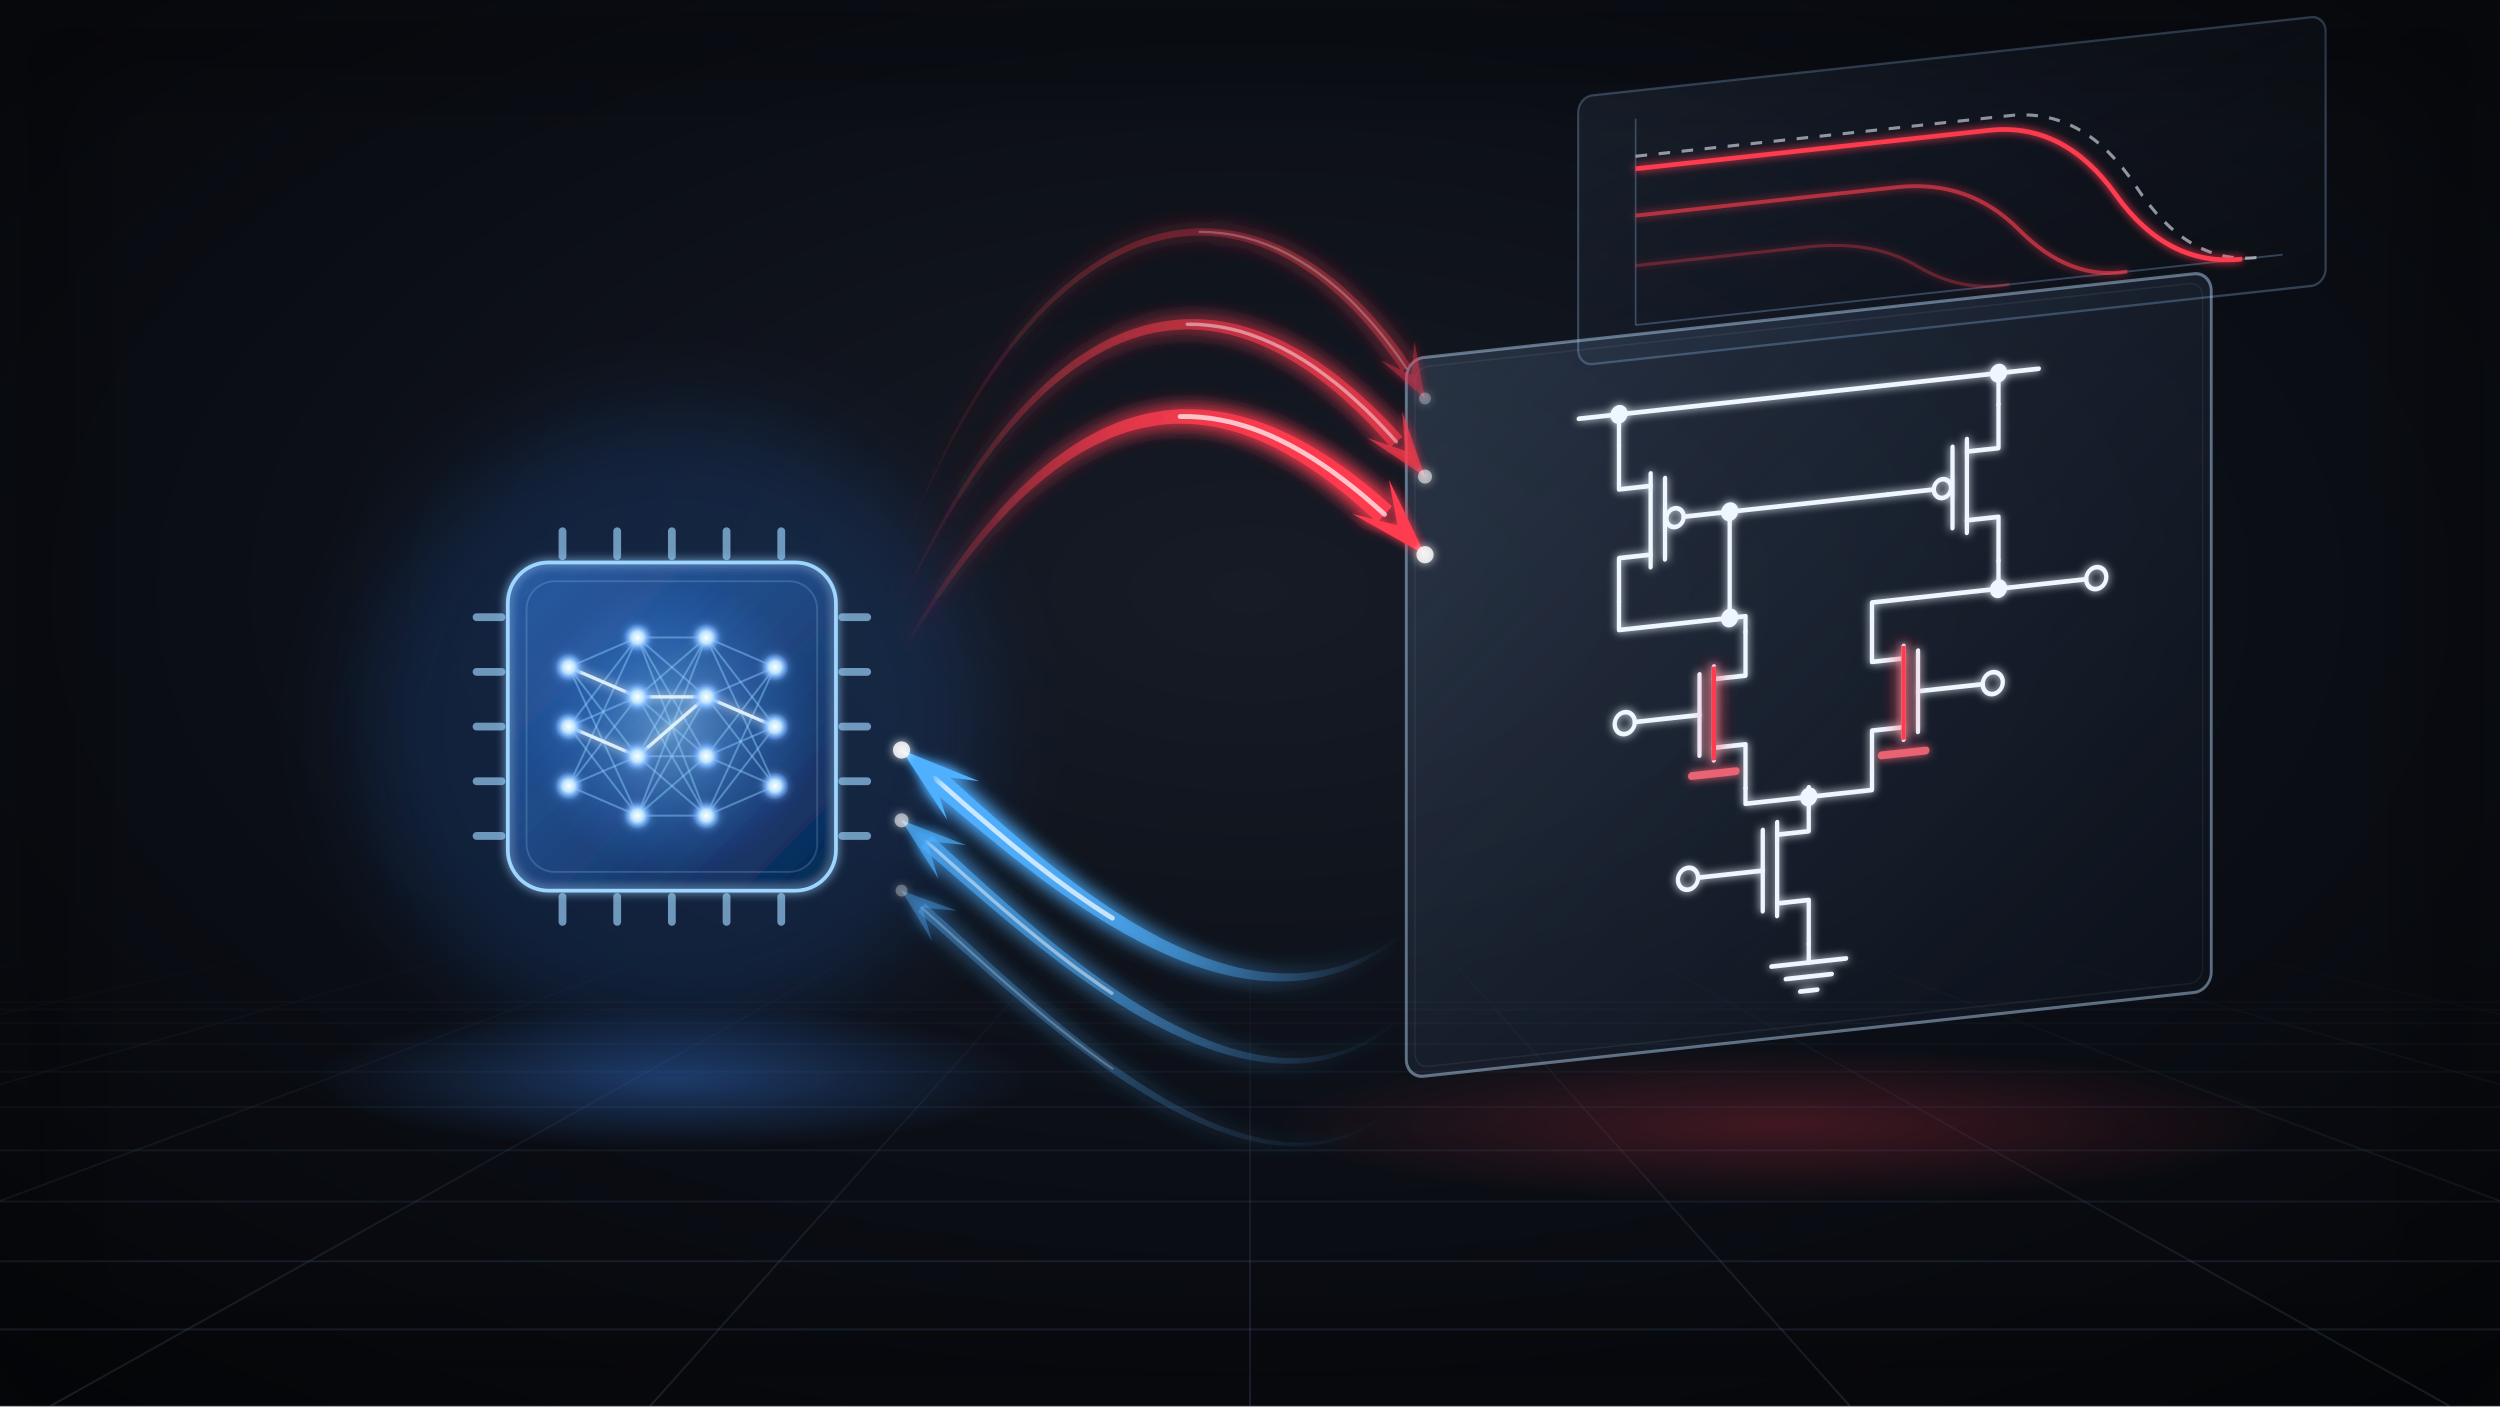
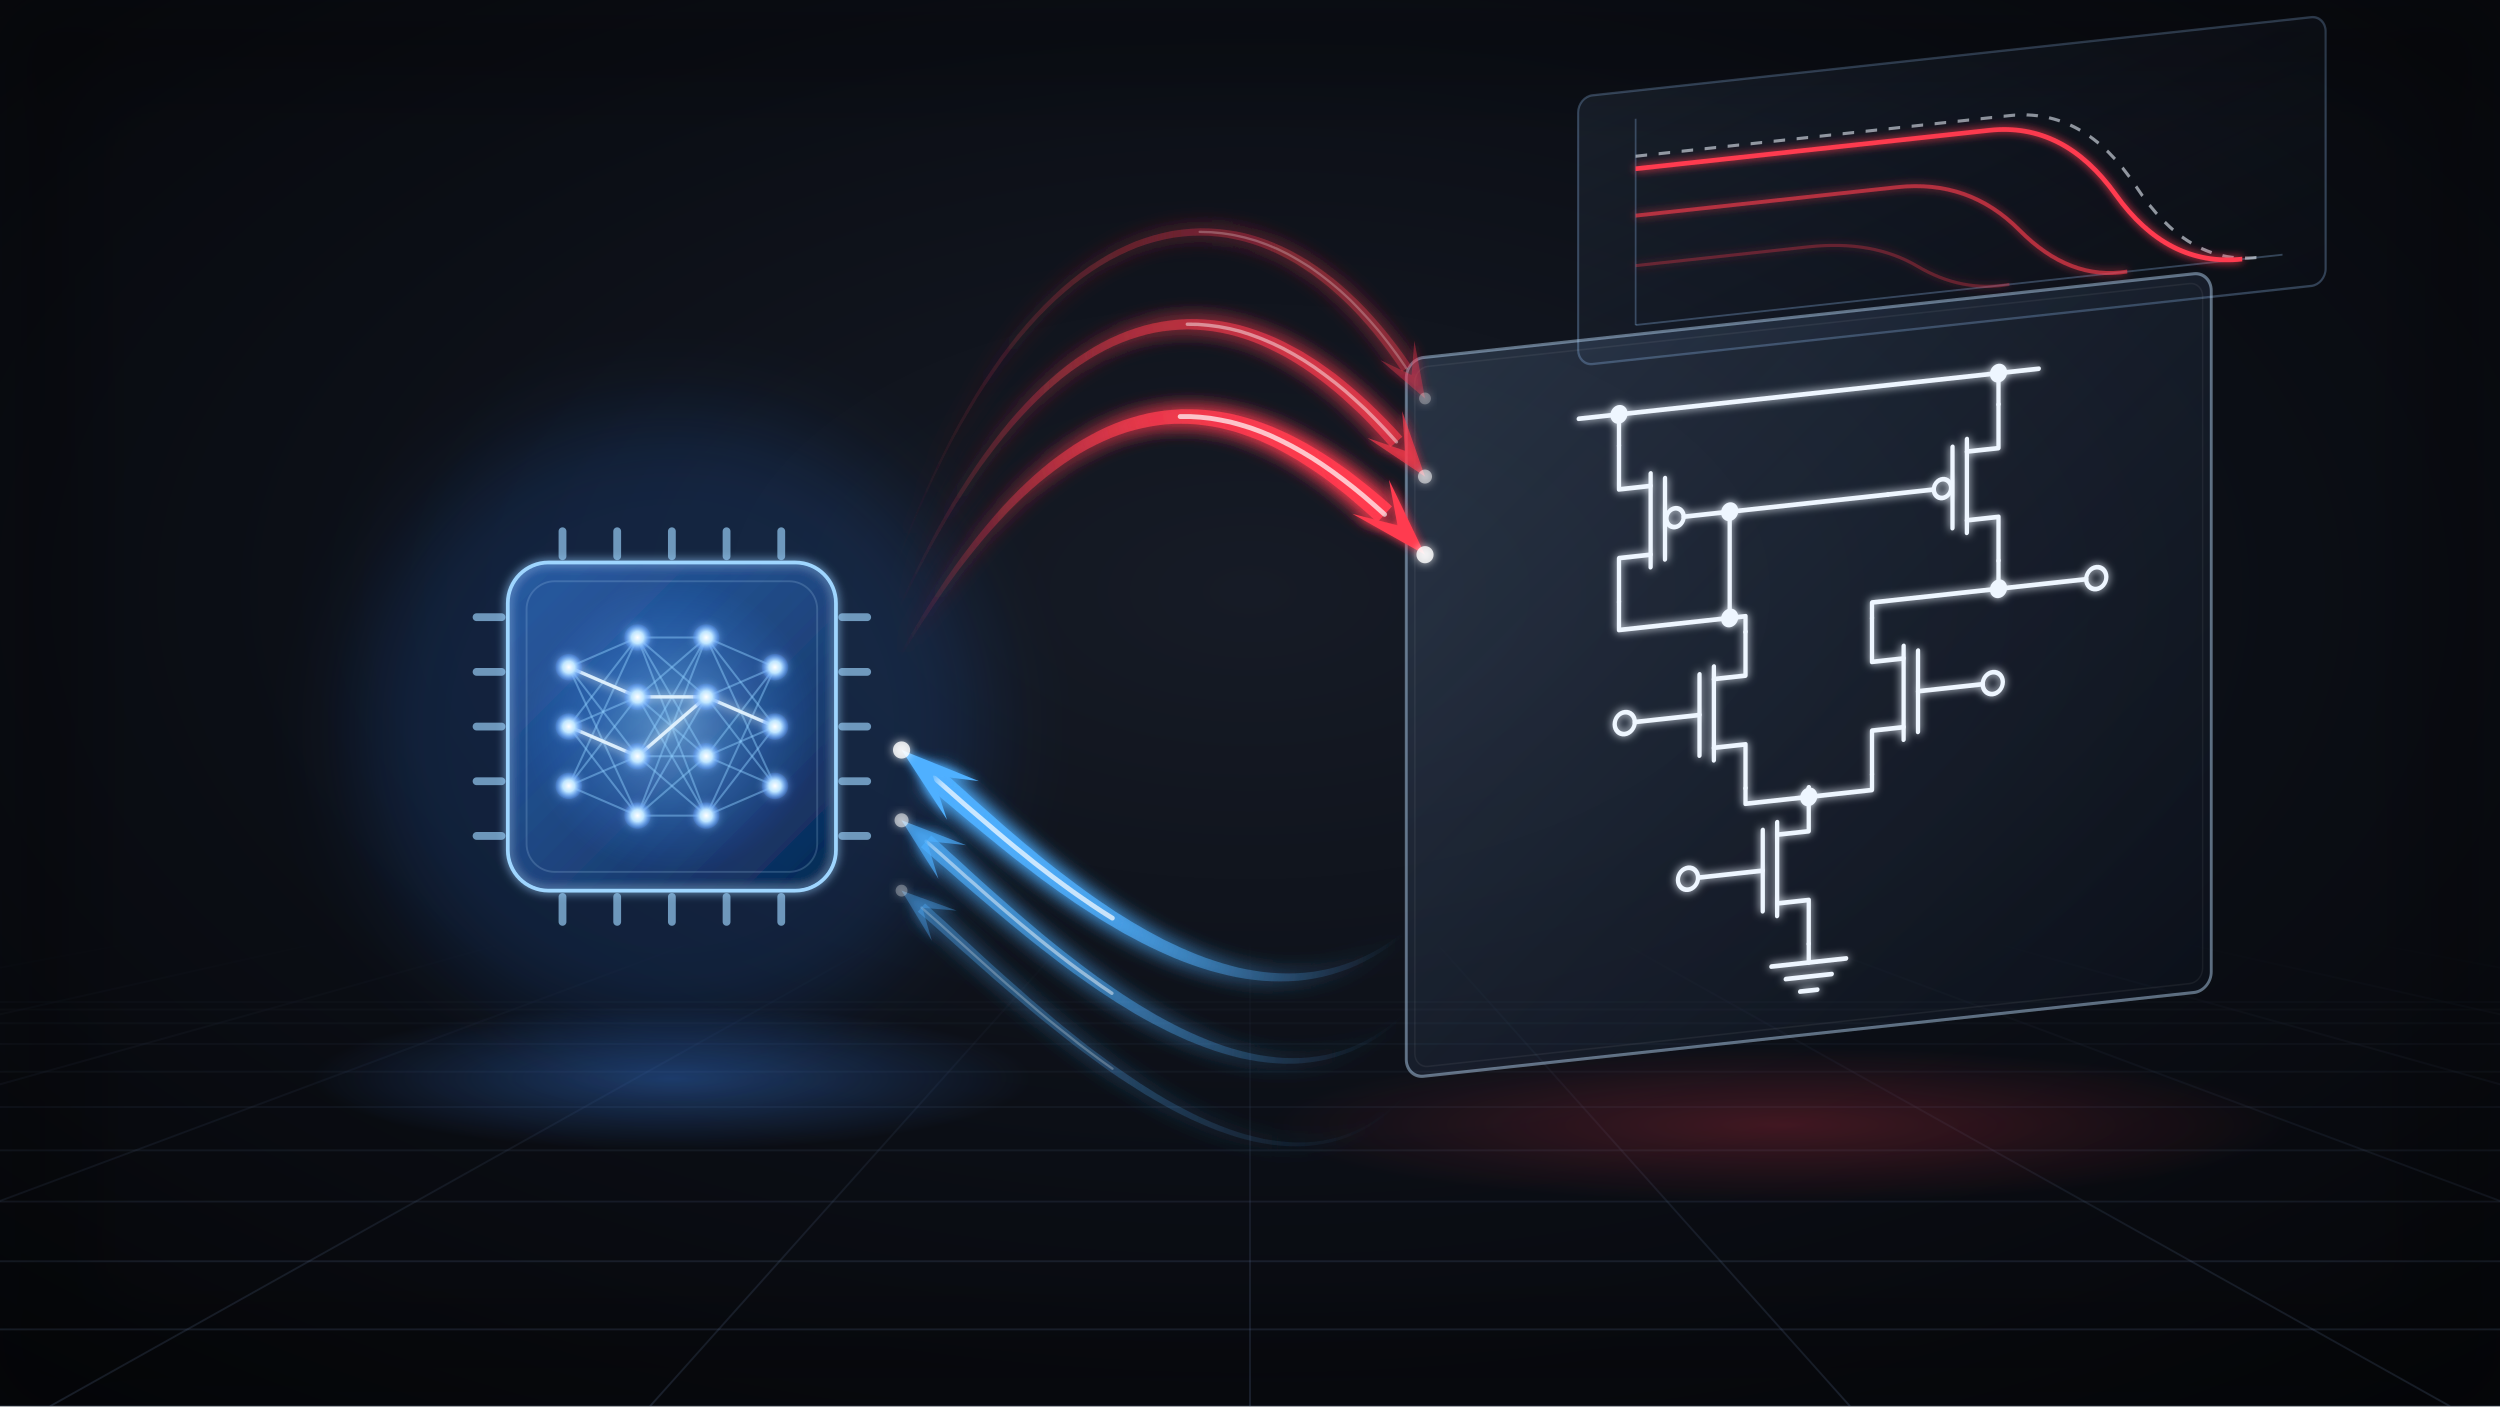
<svg xmlns="http://www.w3.org/2000/svg" viewBox="0 0 1600 900" width="1600" height="900" role="img" aria-labelledby="t d">
  <defs>
    <radialGradient id="bg" cx="50%" cy="42%" r="75%">
      <stop offset="0" stop-color="#161b26" />
      <stop offset="0.55" stop-color="#0b0e15" />
      <stop offset="1" stop-color="#050609" />
    </radialGradient>
    <linearGradient id="glass" x1="0" y1="0" x2="1" y2="1">
      <stop offset="0" stop-color="#9cc8ff" stop-opacity="0.16" />
      <stop offset="1" stop-color="#3a5f9a" stop-opacity="0.05" />
    </linearGradient>
    <linearGradient id="glass2" x1="0" y1="0" x2="1" y2="1">
      <stop offset="0" stop-color="#9cc8ff" stop-opacity="0.08" />
      <stop offset="1" stop-color="#3a5f9a" stop-opacity="0.02" />
    </linearGradient>
    <linearGradient id="tile" x1="0" y1="0" x2="1" y2="1">
      <stop offset="0" stop-color="#3f8fff" stop-opacity="0.30" />
      <stop offset="1" stop-color="#0a2a5a" stop-opacity="0.45" />
    </linearGradient>
    <radialGradient id="core">
      <stop offset="0" stop-color="#8fd0ff" stop-opacity="0.55" />
      <stop offset="1" stop-color="#2a7fff" stop-opacity="0" />
    </radialGradient>
    <radialGradient id="node">
      <stop offset="0" stop-color="#ffffff" />
      <stop offset="0.45" stop-color="#bfe6ff" />
      <stop offset="1" stop-color="#3d8bff" stop-opacity="0.2" />
    </radialGradient>
    <radialGradient id="pool">
      <stop offset="0" stop-color="#3d8bff" stop-opacity="0.35" />
      <stop offset="1" stop-color="#3d8bff" stop-opacity="0" />
    </radialGradient>
    <radialGradient id="poolR">
      <stop offset="0" stop-color="#ff3b4f" stop-opacity="0.22" />
      <stop offset="1" stop-color="#ff3b4f" stop-opacity="0" />
    </radialGradient>
    <linearGradient id="floorFade" x1="0" y1="0" x2="0" y2="1">
      <stop offset="0" stop-color="#fff" stop-opacity="0" />
      <stop offset="1" stop-color="#fff" stop-opacity="1" />
    </linearGradient>
    <mask id="floorMask">
      <rect x="0" y="600" width="1600" height="300" fill="url(#floorFade)" />
    </mask>
    <filter id="glow" x="-50%" y="-50%" width="200%" height="200%">
      <feGaussianBlur stdDeviation="6" result="b" />
      <feMerge>
        <feMergeNode in="b" />
        <feMergeNode in="b" />
        <feMergeNode in="SourceGraphic" />
      </feMerge>
    </filter>
    <filter id="glowSoft" x="-50%" y="-50%" width="200%" height="200%">
      <feGaussianBlur stdDeviation="3" result="b" />
      <feMerge>
        <feMergeNode in="b" />
        <feMergeNode in="SourceGraphic" />
      </feMerge>
    </filter>
    <filter id="blurBig" x="-50%" y="-50%" width="200%" height="200%">
      <feGaussianBlur stdDeviation="28" />
    </filter>
  </defs>
  <rect width="1600" height="900" fill="url(#bg)" />
  <g mask="url(#floorMask)" stroke="#6f8bb8" stroke-opacity="0.22" stroke-width="1.2" fill="none">
    <line x1="800" y1="470" x2="-4576.0" y2="900" />
    <line x1="800" y1="470" x2="-4192.0" y2="900" />
    <line x1="800" y1="470" x2="-3808.0" y2="900" />
    <line x1="800" y1="470" x2="-3424.0" y2="900" />
    <line x1="800" y1="470" x2="-3040.0" y2="900" />
    <line x1="800" y1="470" x2="-2656.0" y2="900" />
    <line x1="800" y1="470" x2="-2272.0" y2="900" />
    <line x1="800" y1="470" x2="-1888.0" y2="900" />
    <line x1="800" y1="470" x2="-1504.0" y2="900" />
    <line x1="800" y1="470" x2="-1120.0" y2="900" />
    <line x1="800" y1="470" x2="-736.0" y2="900" />
    <line x1="800" y1="470" x2="-352.0" y2="900" />
    <line x1="800" y1="470" x2="32.0" y2="900" />
    <line x1="800" y1="470" x2="416.0" y2="900" />
    <line x1="800" y1="470" x2="800.0" y2="900" />
    <line x1="800" y1="470" x2="1184.0" y2="900" />
    <line x1="800" y1="470" x2="1568.0" y2="900" />
    <line x1="800" y1="470" x2="1952.0" y2="900" />
    <line x1="800" y1="470" x2="2336.0" y2="900" />
    <line x1="800" y1="470" x2="2720.0" y2="900" />
    <line x1="800" y1="470" x2="3104.0" y2="900" />
    <line x1="800" y1="470" x2="3488.0" y2="900" />
    <line x1="800" y1="470" x2="3872.0" y2="900" />
    <line x1="800" y1="470" x2="4256.0" y2="900" />
    <line x1="800" y1="470" x2="4640.0" y2="900" />
    <line x1="800" y1="470" x2="5024.0" y2="900" />
    <line x1="800" y1="470" x2="5408.0" y2="900" />
    <line x1="800" y1="470" x2="5792.0" y2="900" />
    <line x1="800" y1="470" x2="6176.0" y2="900" />
    <line x1="0" y1="641.3" x2="1600" y2="641.3" />
    <line x1="0" y1="646.1" x2="1600" y2="646.1" />
    <line x1="0" y1="654.9" x2="1600" y2="654.9" />
    <line x1="0" y1="668.1" x2="1600" y2="668.1" />
    <line x1="0" y1="685.9" x2="1600" y2="685.9" />
    <line x1="0" y1="708.5" x2="1600" y2="708.5" />
    <line x1="0" y1="736.2" x2="1600" y2="736.2" />
    <line x1="0" y1="769.0" x2="1600" y2="769.0" />
    <line x1="0" y1="807.2" x2="1600" y2="807.2" />
    <line x1="0" y1="850.8" x2="1600" y2="850.8" />
    <line x1="0" y1="900.0" x2="1600" y2="900.0" />
  </g>
  <ellipse cx="430" cy="690" rx="230" ry="46" fill="url(#pool)" />
  <ellipse cx="1140" cy="720" rx="330" ry="50" fill="url(#poolR)" />
  <g transform="matrix(0.92 -0.10 0 1 1010 62)">
    <rect x="0" y="0" width="520" height="172" rx="10" fill="url(#glass2)" stroke="#9cc8ff" stroke-opacity="0.28" stroke-width="1.5" />
    <g stroke="#9cc8ff" stroke-opacity="0.28" stroke-width="1.2">
      <line x1="40" y1="18" x2="40" y2="150" />
      <line x1="40" y1="150" x2="490" y2="150" />
    </g>
    <path d="M40 42 H300 Q 352 42 388 96 T 472 150" fill="none" stroke="#e8eef8" stroke-opacity="0.6" stroke-width="2" stroke-dasharray="8 8" />
    <path d="M40 112 H160 Q 205 112 236 132 T 300 150" fill="none" stroke="#ff3b4f" stroke-opacity="0.3" stroke-width="2" filter="url(#glowSoft)" />
    <path d="M40 80 H222 Q 272 80 307 116 T 382 150" fill="none" stroke="#ff3b4f" stroke-opacity="0.6" stroke-width="2.5" filter="url(#glowSoft)" />
    <path d="M40 50 H286 Q 338 50 374 100 T 462 150" fill="none" stroke="#ff3b4f" stroke-opacity="1.0" stroke-width="3" filter="url(#glowSoft)" />
  </g>
  <g transform="matrix(0.92 -0.10 0 1 900 230)">
    <rect x="0" y="0" width="560" height="460" rx="12" fill="url(#glass)" stroke="#bfe0ff" stroke-opacity="0.45" stroke-width="2" />
    <rect x="6" y="6" width="548" height="448" rx="9" fill="none" stroke="#ffffff" stroke-opacity="0.06" stroke-width="1" />
    <g fill="none" stroke="#eef6ff" stroke-width="3" stroke-linecap="round" stroke-linejoin="round" filter="url(#glowSoft)">
      <line x1="120" y1="50" x2="440" y2="50" />
      <line x1="170" y1="90" x2="170" y2="150" />
      <polyline points="170,98 148,98 148,70" />
      <polyline points="170,142 148,142 148,170" />
      <line x1="180" y1="94" x2="180" y2="146" />
      <circle cx="187" cy="120" r="6" />
      <line x1="193" y1="120" x2="225" y2="120" />
      <line x1="390" y1="90" x2="390" y2="150" />
      <polyline points="390,98 412,98 412,70" />
      <polyline points="390,142 412,142 412,170" />
      <line x1="380" y1="94" x2="380" y2="146" />
      <circle cx="373" cy="120" r="6" />
      <line x1="367" y1="120" x2="335" y2="120" />
      <line x1="148" y1="70" x2="148" y2="50" />
      <line x1="412" y1="70" x2="412" y2="50" />
      <circle cx="148" cy="50" r="4.5" fill="#eef6ff" />
      <circle cx="412" cy="50" r="4.5" fill="#eef6ff" />
      <line x1="225" y1="120" x2="335" y2="120" />
      <line x1="214" y1="218" x2="214" y2="278" />
      <polyline points="214,226 236,226 236,198" />
      <polyline points="214,270 236,270 236,298" />
      <line x1="204" y1="222" x2="204" y2="274" />
      <line x1="204" y1="248" x2="159" y2="248" />
      <line x1="346" y1="218" x2="346" y2="278" />
      <polyline points="346,226 324,226 324,198" />
      <polyline points="346,270 324,270 324,298" />
      <line x1="356" y1="222" x2="356" y2="274" />
      <line x1="356" y1="248" x2="401" y2="248" />
      <polyline points="148,170 148,188 236,188 236,198" />
      <polyline points="412,170 412,188 324,188 324,198" />
      <line x1="225" y1="120" x2="225" y2="188" />
      <circle cx="225" cy="120" r="4.5" fill="#eef6ff" />
      <circle cx="225" cy="188" r="4.5" fill="#eef6ff" />
      <line x1="412" y1="188" x2="473" y2="188" />
      <circle cx="412" cy="188" r="4.5" fill="#eef6ff" />
      <circle cx="480" cy="188" r="7" />
      <circle cx="152" cy="248" r="7" />
      <circle cx="408" cy="248" r="7" />
      <polyline points="236,298 236,308 324,308 324,298" />
      <line x1="258" y1="322" x2="258" y2="382" />
      <polyline points="258,330 280,330 280,302" />
      <polyline points="258,374 280,374 280,402" />
      <line x1="248" y1="326" x2="248" y2="378" />
      <line x1="248" y1="352" x2="203" y2="352" />
      <line x1="280" y1="302" x2="280" y2="308" />
      <circle cx="280" cy="308" r="4.5" fill="#eef6ff" />
      <circle cx="196" cy="352" r="7" />
      <line x1="280" y1="402" x2="280" y2="414" />
      <line x1="254" y1="414" x2="306" y2="414" />
      <line x1="264" y1="423" x2="296" y2="423" />
      <line x1="274" y1="432" x2="286" y2="432" />
    </g>
-     <g fill="none" stroke="#ff3b4f" stroke-width="3" filter="url(#glow)">
-       <line x1="214" y1="218" x2="214" y2="278" />
-       <line x1="346" y1="218" x2="346" y2="278" />
-     </g>
-     <g fill="#ff6b7a" opacity="0.9" filter="url(#glowSoft)">
-       <rect x="196" y="284" width="36" height="5" rx="2.5" />
-       <rect x="328" y="284" width="36" height="5" rx="2.5" />
-     </g>
  </g>
  <circle cx="430" cy="465" r="200" fill="#2a7fff" opacity="0.16" filter="url(#blurBig)" />
  <g stroke="#9fd6ff" stroke-opacity="0.65" stroke-width="5" stroke-linecap="round">
    <line x1="360" y1="356.0" x2="360" y2="340.0" />
    <line x1="360" y1="574.0" x2="360" y2="590.0" />
    <line x1="321.0" y1="395" x2="305.0" y2="395" />
    <line x1="539.0" y1="395" x2="555.0" y2="395" />
    <line x1="395" y1="356.0" x2="395" y2="340.0" />
    <line x1="395" y1="574.0" x2="395" y2="590.0" />
    <line x1="321.0" y1="430" x2="305.0" y2="430" />
    <line x1="539.0" y1="430" x2="555.0" y2="430" />
    <line x1="430" y1="356.0" x2="430" y2="340.0" />
    <line x1="430" y1="574.0" x2="430" y2="590.0" />
    <line x1="321.0" y1="465" x2="305.0" y2="465" />
    <line x1="539.0" y1="465" x2="555.0" y2="465" />
    <line x1="465" y1="356.0" x2="465" y2="340.0" />
    <line x1="465" y1="574.0" x2="465" y2="590.0" />
    <line x1="321.0" y1="500" x2="305.0" y2="500" />
    <line x1="539.0" y1="500" x2="555.0" y2="500" />
    <line x1="500" y1="356.0" x2="500" y2="340.0" />
    <line x1="500" y1="574.0" x2="500" y2="590.0" />
    <line x1="321.0" y1="535" x2="305.0" y2="535" />
    <line x1="539.0" y1="535" x2="555.0" y2="535" />
  </g>
  <rect x="325.0" y="360.0" width="210" height="210" rx="26" fill="url(#tile)" stroke="#9fd6ff" stroke-width="2.4" filter="url(#glowSoft)" />
  <rect x="337.0" y="372.0" width="186" height="186" rx="18" fill="none" stroke="#bfe6ff" stroke-opacity="0.18" stroke-width="1.2" />
  <circle cx="430" cy="465" r="95" fill="url(#core)" />
  <g stroke="#8fd0ff" stroke-width="1.3" stroke-opacity="0.45">
    <line x1="364" y1="427.0" x2="408" y2="408.0" />
    <line x1="364" y1="427.0" x2="408" y2="446.0" />
    <line x1="364" y1="427.0" x2="408" y2="484.0" />
    <line x1="364" y1="427.0" x2="408" y2="522.0" />
    <line x1="364" y1="465.0" x2="408" y2="408.0" />
    <line x1="364" y1="465.0" x2="408" y2="446.0" />
    <line x1="364" y1="465.0" x2="408" y2="484.0" />
    <line x1="364" y1="465.0" x2="408" y2="522.0" />
    <line x1="364" y1="503.0" x2="408" y2="408.0" />
    <line x1="364" y1="503.0" x2="408" y2="446.0" />
    <line x1="364" y1="503.0" x2="408" y2="484.0" />
    <line x1="364" y1="503.0" x2="408" y2="522.0" />
    <line x1="408" y1="408.0" x2="452" y2="408.0" />
    <line x1="408" y1="408.0" x2="452" y2="446.0" />
    <line x1="408" y1="408.0" x2="452" y2="484.0" />
    <line x1="408" y1="408.0" x2="452" y2="522.0" />
    <line x1="408" y1="446.0" x2="452" y2="408.0" />
    <line x1="408" y1="446.0" x2="452" y2="446.0" />
    <line x1="408" y1="446.0" x2="452" y2="484.0" />
    <line x1="408" y1="446.0" x2="452" y2="522.0" />
    <line x1="408" y1="484.0" x2="452" y2="408.0" />
    <line x1="408" y1="484.0" x2="452" y2="446.0" />
    <line x1="408" y1="484.0" x2="452" y2="484.0" />
    <line x1="408" y1="484.0" x2="452" y2="522.0" />
    <line x1="408" y1="522.0" x2="452" y2="408.0" />
    <line x1="408" y1="522.0" x2="452" y2="446.0" />
    <line x1="408" y1="522.0" x2="452" y2="484.0" />
    <line x1="408" y1="522.0" x2="452" y2="522.0" />
    <line x1="452" y1="408.0" x2="496" y2="427.0" />
    <line x1="452" y1="408.0" x2="496" y2="465.0" />
    <line x1="452" y1="408.0" x2="496" y2="503.0" />
    <line x1="452" y1="446.0" x2="496" y2="427.0" />
    <line x1="452" y1="446.0" x2="496" y2="465.0" />
    <line x1="452" y1="446.0" x2="496" y2="503.0" />
    <line x1="452" y1="484.0" x2="496" y2="427.0" />
    <line x1="452" y1="484.0" x2="496" y2="465.0" />
    <line x1="452" y1="484.0" x2="496" y2="503.0" />
    <line x1="452" y1="522.0" x2="496" y2="427.0" />
    <line x1="452" y1="522.0" x2="496" y2="465.0" />
    <line x1="452" y1="522.0" x2="496" y2="503.0" />
  </g>
  <g stroke="#e6f5ff" stroke-width="2.2" stroke-opacity="0.9" filter="url(#glowSoft)">
    <line x1="364" y1="465.0" x2="408" y2="484.0" />
    <line x1="408" y1="484.0" x2="452" y2="446.0" />
    <line x1="452" y1="446.0" x2="496" y2="465.0" />
    <line x1="364" y1="427.0" x2="408" y2="446.0" />
    <line x1="408" y1="446.0" x2="452" y2="446.0" />
  </g>
  <circle cx="364" cy="427.0" r="8.5" fill="url(#node)" filter="url(#glowSoft)" />
  <circle cx="364" cy="465.0" r="8.5" fill="url(#node)" filter="url(#glowSoft)" />
  <circle cx="364" cy="503.0" r="8.5" fill="url(#node)" filter="url(#glowSoft)" />
  <circle cx="408" cy="408.0" r="8.5" fill="url(#node)" filter="url(#glowSoft)" />
  <circle cx="408" cy="446.0" r="8.5" fill="url(#node)" filter="url(#glowSoft)" />
  <circle cx="408" cy="484.0" r="8.5" fill="url(#node)" filter="url(#glowSoft)" />
  <circle cx="408" cy="522.0" r="8.5" fill="url(#node)" filter="url(#glowSoft)" />
  <circle cx="452" cy="408.0" r="8.5" fill="url(#node)" filter="url(#glowSoft)" />
  <circle cx="452" cy="446.0" r="8.5" fill="url(#node)" filter="url(#glowSoft)" />
  <circle cx="452" cy="484.0" r="8.5" fill="url(#node)" filter="url(#glowSoft)" />
  <circle cx="452" cy="522.0" r="8.5" fill="url(#node)" filter="url(#glowSoft)" />
  <circle cx="496" cy="427.0" r="8.5" fill="url(#node)" filter="url(#glowSoft)" />
  <circle cx="496" cy="465.0" r="8.5" fill="url(#node)" filter="url(#glowSoft)" />
  <circle cx="496" cy="503.0" r="8.5" fill="url(#node)" filter="url(#glowSoft)" />
  <linearGradient id="gr0" gradientUnits="userSpaceOnUse" x1="574.0" y1="360.4" x2="900.2" y2="235.9">
    <stop offset="0" stop-color="#ff3b4f" stop-opacity="0" />
    <stop offset="0.6" stop-color="#ff3b4f" stop-opacity="0.262" />
    <stop offset="1" stop-color="#ff3b4f" stop-opacity="0.35" />
  </linearGradient>
  <polygon points="574.4,360.6 579.3,348.1 584.2,336.1 589.1,324.5 594.2,313.3 599.3,302.4 604.4,292.0 609.6,282.0 614.9,272.4 620.3,263.2 625.6,254.3 631.1,245.9 636.6,237.8 642.1,230.1 647.6,222.8 653.2,215.9 658.9,209.3 664.5,203.1 670.2,197.3 675.9,191.8 681.7,186.7 687.4,181.9 693.2,177.5 699.0,173.5 704.8,169.8 710.6,166.4 716.4,163.4 722.2,160.7 727.9,158.3 733.7,156.3 739.5,154.6 745.3,153.2 751.0,152.1 756.7,151.4 762.4,150.9 768.1,150.8 773.8,150.9 779.4,151.4 785.0,152.1 790.6,153.2 796.2,154.5 801.7,156.1 807.2,158.0 812.6,160.2 818.1,162.7 823.4,165.4 828.8,168.4 834.0,171.7 839.3,175.2 844.5,179.1 849.6,183.1 854.6,187.5 859.7,192.1 864.6,196.9 869.5,202.0 874.3,207.4 879.1,213.0 883.7,218.8 888.3,224.9 892.8,231.2 897.3,237.8 903.1,233.9 898.5,227.3 893.8,220.9 889.0,214.7 884.1,208.7 879.2,203.1 874.2,197.6 869.1,192.4 863.9,187.5 858.7,182.8 853.4,178.4 848.0,174.3 842.6,170.4 837.2,166.8 831.6,163.5 826.0,160.4 820.4,157.7 814.7,155.2 809.0,153.0 803.2,151.1 797.5,149.5 791.6,148.2 785.8,147.3 779.9,146.6 774.0,146.2 768.1,146.1 762.2,146.4 756.2,147.0 750.3,147.8 744.3,149.1 738.4,150.6 732.4,152.5 726.5,154.6 720.6,157.2 714.7,160.0 708.8,163.2 702.9,166.8 697.0,170.6 691.2,174.8 685.4,179.4 679.6,184.3 673.9,189.6 668.2,195.2 662.5,201.2 656.8,207.5 651.2,214.2 645.7,221.3 640.1,228.7 634.7,236.5 629.2,244.7 623.9,253.2 618.6,262.2 613.3,271.5 608.1,281.2 603.0,291.3 597.9,301.8 592.9,312.7 588.0,324.0 583.1,335.7 578.3,347.8 573.7,360.3" fill="url(#gr0)" filter="url(#glow)" />
  <polyline points="767.8,148.4 775.1,148.6 782.3,149.3 789.5,150.4 796.6,152.0 803.7,154.0 810.7,156.5 817.7,159.4 824.6,162.8 831.4,166.7 838.2,170.9 844.8,175.6 851.4,180.7 857.9,186.2 864.3,192.1 870.5,198.5 876.7,205.2 882.8,212.3 888.7,219.8 894.5,227.6 900.2,235.9" fill="none" stroke="#fff" stroke-opacity="0.245" stroke-width="1.5" stroke-linecap="round" />
  <polygon points="912.0,255.0 883.5,230.5 903.4,240.0 905.2,218.1" fill="#ff3b4f" fill-opacity="0.35" filter="url(#glowSoft)" />
  <circle cx="912.0" cy="255.0" r="3.8" fill="#fff" fill-opacity="0.28" filter="url(#glowSoft)" />
  <linearGradient id="gb0" gradientUnits="userSpaceOnUse" x1="900.6" y1="699.7" x2="589.7" y2="580.8">
    <stop offset="0" stop-color="#4fb0ff" stop-opacity="0" />
    <stop offset="0.6" stop-color="#4fb0ff" stop-opacity="0.262" />
    <stop offset="1" stop-color="#4fb0ff" stop-opacity="0.35" />
  </linearGradient>
  <polygon points="900.3,699.4 895.8,704.1 891.2,708.4 886.5,712.2 881.7,715.7 876.9,718.8 872.0,721.6 867.0,723.9 862.0,725.9 856.9,727.6 851.7,728.9 846.5,730.0 841.3,730.7 836.0,731.1 830.6,731.2 825.2,731.0 819.8,730.5 814.3,729.8 808.8,728.9 803.3,727.6 797.7,726.2 792.1,724.5 786.5,722.6 780.8,720.4 775.2,718.1 769.5,715.6 763.8,712.9 758.2,710.0 752.5,707.0 746.8,703.8 741.1,700.5 735.5,697.0 729.8,693.4 724.2,689.6 718.6,685.8 713.0,681.9 707.5,677.8 701.9,673.7 696.4,669.6 691.0,665.3 685.6,661.0 680.2,656.7 674.9,652.3 669.7,647.9 664.5,643.5 659.3,639.1 654.3,634.6 649.3,630.2 644.3,625.8 639.5,621.5 634.7,617.2 630.0,612.9 625.4,608.7 620.9,604.5 616.4,600.5 612.1,596.5 607.9,592.6 603.8,588.8 599.7,585.2 595.8,581.6 592.0,578.2 587.4,583.5 591.2,586.8 595.2,590.2 599.3,593.8 603.4,597.5 607.7,601.3 612.1,605.3 616.6,609.3 621.2,613.3 625.9,617.5 630.7,621.7 635.5,626.0 640.5,630.3 645.5,634.6 650.6,638.9 655.7,643.3 660.9,647.7 666.2,652.1 671.6,656.4 677.0,660.7 682.4,665.0 687.9,669.3 693.5,673.5 699.1,677.6 704.7,681.7 710.3,685.7 716.0,689.6 721.7,693.3 727.5,697.0 733.2,700.6 739.0,704.0 744.8,707.3 750.6,710.5 756.4,713.5 762.2,716.3 768.0,718.9 773.8,721.4 779.6,723.7 785.4,725.7 791.1,727.6 796.9,729.2 802.6,730.6 808.3,731.7 813.9,732.6 819.5,733.2 825.1,733.6 830.6,733.7 836.1,733.5 841.5,732.9 846.9,732.1 852.2,731.0 857.5,729.5 862.6,727.7 867.7,725.5 872.7,723.0 877.7,720.1 882.5,716.9 887.3,713.2 891.9,709.2 896.5,704.8 900.9,699.9" fill="url(#gb0)" filter="url(#glow)" />
  <polyline points="712.0,684.0 705.0,679.0 698.0,673.8 691.1,668.6 684.3,663.2 677.5,657.8 670.8,652.4 664.2,646.9 657.7,641.3 651.3,635.8 645.0,630.4 638.8,624.9 632.8,619.5 626.9,614.2 621.1,609.0 615.5,603.9 610.0,599.0 604.7,594.2 599.5,589.5 594.5,585.1 589.7,580.8" fill="none" stroke="#fff" stroke-opacity="0.245" stroke-width="1.5" stroke-linecap="round" />
  <polygon points="577.0,570.0 612.3,582.8 590.3,581.0 596.4,602.1" fill="#4fb0ff" fill-opacity="0.35" filter="url(#glowSoft)" />
  <circle cx="577.0" cy="570.0" r="3.8" fill="#fff" fill-opacity="0.28" filter="url(#glowSoft)" />
  <linearGradient id="gr1" gradientUnits="userSpaceOnUse" x1="575.1" y1="390.0" x2="893.7" y2="282.8">
    <stop offset="0" stop-color="#ff3b4f" stop-opacity="0" />
    <stop offset="0.6" stop-color="#ff3b4f" stop-opacity="0.488" />
    <stop offset="1" stop-color="#ff3b4f" stop-opacity="0.65" />
  </linearGradient>
  <polygon points="575.6,390.3 580.7,379.7 585.8,369.4 590.9,359.5 596.0,349.9 601.2,340.7 606.3,331.8 611.5,323.2 616.8,315.0 622.0,307.1 627.2,299.5 632.5,292.3 637.8,285.4 643.1,278.8 648.4,272.5 653.7,266.6 659.0,261.0 664.3,255.7 669.6,250.7 675.0,246.0 680.3,241.6 685.7,237.5 691.0,233.8 696.4,230.3 701.7,227.1 707.1,224.2 712.4,221.6 717.8,219.3 723.1,217.3 728.4,215.6 733.7,214.1 739.0,212.9 744.4,212.0 749.7,211.4 754.9,211.0 760.2,210.8 765.5,211.0 770.8,211.4 776.0,212.0 781.3,212.9 786.5,214.0 791.8,215.4 797.0,217.0 802.3,218.9 807.5,221.0 812.7,223.4 817.9,226.0 823.2,228.8 828.4,231.9 833.6,235.2 838.8,238.7 843.9,242.4 849.1,246.4 854.3,250.6 859.4,255.0 864.5,259.7 869.7,264.5 874.8,269.6 879.8,274.9 884.9,280.4 890.0,286.1 897.5,279.5 892.2,273.7 886.9,268.2 881.5,262.8 876.2,257.7 870.8,252.8 865.4,248.1 860.0,243.6 854.6,239.3 849.1,235.3 843.7,231.5 838.2,228.0 832.7,224.6 827.1,221.6 821.6,218.7 816.1,216.1 810.5,213.8 804.9,211.7 799.3,209.8 793.8,208.2 788.2,206.9 782.6,205.8 777.0,205.0 771.3,204.5 765.7,204.2 760.1,204.2 754.5,204.5 748.9,205.1 743.4,205.9 737.8,207.0 732.2,208.4 726.7,210.1 721.2,212.0 715.6,214.3 710.1,216.8 704.7,219.6 699.2,222.7 693.7,226.2 688.3,229.8 682.9,233.8 677.5,238.1 672.2,242.7 666.8,247.6 661.5,252.8 656.2,258.3 650.9,264.1 645.6,270.2 640.4,276.6 635.2,283.4 630.0,290.4 624.8,297.8 619.7,305.5 614.5,313.6 609.4,321.9 604.4,330.6 599.3,339.6 594.3,349.0 589.3,358.7 584.3,368.7 579.4,379.1 574.5,389.8" fill="url(#gr1)" filter="url(#glow)" />
  <polyline points="759.9,207.5 766.7,207.6 773.5,208.2 780.3,209.1 787.1,210.4 793.9,212.1 800.7,214.3 807.4,216.8 814.2,219.7 820.9,222.9 827.7,226.6 834.4,230.6 841.1,235.0 847.7,239.8 854.4,244.9 861.0,250.3 867.6,256.2 874.2,262.3 880.7,268.8 887.2,275.6 893.7,282.8" fill="none" stroke="#fff" stroke-opacity="0.455" stroke-width="2.2" stroke-linecap="round" />
  <polygon points="912.0,305.0 875.2,280.3 899.2,288.5 897.4,263.2" fill="#ff3b4f" fill-opacity="0.65" filter="url(#glowSoft)" />
  <circle cx="912.0" cy="305.0" r="4.5" fill="#fff" fill-opacity="0.52" filter="url(#glowSoft)" />
  <linearGradient id="gb1" gradientUnits="userSpaceOnUse" x1="899.5" y1="648.6" x2="592.7" y2="538.4">
    <stop offset="0" stop-color="#4fb0ff" stop-opacity="0" />
    <stop offset="0.6" stop-color="#4fb0ff" stop-opacity="0.488" />
    <stop offset="1" stop-color="#4fb0ff" stop-opacity="0.65" />
  </linearGradient>
  <polygon points="899.1,648.2 894.2,652.4 889.4,656.3 884.4,659.8 879.4,663.0 874.4,665.8 869.3,668.3 864.2,670.5 859.1,672.3 853.9,673.8 848.7,675.1 843.4,676.0 838.1,676.7 832.8,677.1 827.4,677.2 822.1,677.1 816.7,676.7 811.3,676.0 805.8,675.2 800.4,674.1 794.9,672.8 789.4,671.3 783.9,669.6 778.5,667.7 773.0,665.6 767.5,663.3 762.0,660.9 756.5,658.3 751.0,655.5 745.5,652.6 740.0,649.6 734.6,646.4 729.1,643.1 723.7,639.7 718.3,636.2 713.0,632.6 707.7,628.9 702.4,625.2 697.1,621.3 691.9,617.4 686.7,613.4 681.5,609.4 676.5,605.4 671.4,601.3 666.4,597.2 661.5,593.0 656.6,588.9 651.8,584.8 647.0,580.6 642.4,576.5 637.7,572.4 633.2,568.4 628.7,564.4 624.3,560.4 620.0,556.5 615.8,552.6 611.7,548.9 607.6,545.2 603.7,541.6 599.8,538.1 596.0,534.7 589.4,542.2 593.3,545.5 597.2,548.9 601.2,552.4 605.4,555.9 609.6,559.6 613.9,563.4 618.3,567.2 622.8,571.1 627.4,575.0 632.1,579.0 636.8,583.0 641.6,587.0 646.5,591.1 651.4,595.1 656.4,599.2 661.5,603.3 666.6,607.3 671.8,611.3 677.0,615.3 682.3,619.3 687.6,623.2 693.0,627.0 698.4,630.8 703.8,634.5 709.3,638.1 714.8,641.7 720.4,645.1 725.9,648.5 731.5,651.7 737.2,654.8 742.8,657.7 748.5,660.6 754.1,663.2 759.8,665.8 765.5,668.1 771.2,670.3 776.8,672.3 782.5,674.1 788.2,675.7 793.9,677.2 799.5,678.3 805.2,679.3 810.8,680.0 816.4,680.5 821.9,680.8 827.5,680.8 833.0,680.5 838.5,679.9 843.9,679.1 849.3,678.0 854.6,676.5 859.9,674.8 865.2,672.8 870.3,670.4 875.4,667.7 880.5,664.7 885.4,661.3 890.3,657.6 895.2,653.5 899.9,649.0" fill="url(#gb1)" filter="url(#glow)" />
  <polyline points="711.6,635.7 704.8,631.1 698.1,626.3 691.4,621.5 684.8,616.6 678.3,611.6 671.8,606.5 665.4,601.4 659.2,596.3 653.0,591.2 646.9,586.0 640.9,580.9 635.0,575.8 629.3,570.8 623.7,565.8 618.1,561.0 612.8,556.2 607.5,551.5 602.5,547.0 597.5,542.6 592.7,538.4" fill="none" stroke="#fff" stroke-opacity="0.455" stroke-width="2.2" stroke-linecap="round" />
  <polygon points="577.0,525.0 618.3,540.9 593.1,538.3 600.6,562.5" fill="#4fb0ff" fill-opacity="0.65" filter="url(#glowSoft)" />
  <circle cx="577.0" cy="525.0" r="4.5" fill="#fff" fill-opacity="0.52" filter="url(#glowSoft)" />
  <linearGradient id="gr2" gradientUnits="userSpaceOnUse" x1="576.1" y1="419.7" x2="886.1" y2="329.2">
    <stop offset="0" stop-color="#ff3b4f" stop-opacity="0" />
    <stop offset="0.6" stop-color="#ff3b4f" stop-opacity="0.75" />
    <stop offset="1" stop-color="#ff3b4f" stop-opacity="1.0" />
  </linearGradient>
  <polygon points="576.8,420.1 582.2,411.3 587.5,402.8 592.8,394.6 598.1,386.7 603.3,379.0 608.6,371.6 613.8,364.5 619.1,357.7 624.3,351.2 629.5,344.9 634.7,338.9 639.9,333.2 645.0,327.7 650.2,322.5 655.3,317.6 660.5,312.9 665.6,308.5 670.7,304.4 675.8,300.5 680.9,296.8 686.0,293.4 691.0,290.3 696.1,287.4 701.1,284.8 706.2,282.4 711.2,280.2 716.2,278.3 721.2,276.6 726.1,275.2 731.1,274.0 736.0,273.0 741.0,272.2 745.9,271.6 750.9,271.3 755.8,271.2 760.7,271.3 765.6,271.6 770.6,272.2 775.5,272.9 780.4,273.8 785.3,275.0 790.3,276.3 795.2,277.9 800.2,279.7 805.2,281.6 810.1,283.8 815.1,286.1 820.1,288.7 825.1,291.5 830.2,294.4 835.2,297.6 840.3,300.9 845.4,304.4 850.5,308.1 855.6,312.1 860.7,316.1 865.8,320.4 871.0,324.9 876.2,329.5 881.4,334.4 890.9,324.1 885.4,319.2 879.9,314.6 874.4,310.1 868.9,305.8 863.5,301.6 858.0,297.7 852.6,294.0 847.1,290.4 841.7,287.1 836.3,283.9 830.9,281.0 825.5,278.2 820.1,275.7 814.7,273.3 809.3,271.2 803.9,269.3 798.5,267.6 793.1,266.1 787.7,264.8 782.3,263.8 777.0,263.0 771.6,262.4 766.3,262.0 760.9,261.9 755.6,261.9 750.3,262.3 745.0,262.8 739.7,263.6 734.4,264.6 729.1,265.9 723.9,267.4 718.6,269.1 713.4,271.1 708.2,273.3 703.0,275.8 697.9,278.5 692.7,281.4 687.5,284.6 682.4,288.1 677.3,291.7 672.1,295.6 667.0,299.8 661.9,304.2 656.8,308.9 651.7,313.8 646.6,319.0 641.5,324.4 636.5,330.1 631.4,336.1 626.3,342.3 621.2,348.8 616.1,355.5 611.0,362.5 605.9,369.8 600.9,377.3 595.8,385.1 590.7,393.2 585.6,401.6 580.5,410.3 575.4,419.2" fill="url(#gr2)" filter="url(#glow)" />
  <polyline points="755.3,266.6 761.7,266.6 768.1,267.0 774.6,267.7 781.0,268.8 787.5,270.1 794.0,271.9 800.5,273.9 807.0,276.3 813.5,279.0 820.0,282.1 826.5,285.4 833.1,289.1 839.6,293.0 846.2,297.3 852.8,301.9 859.4,306.8 866.1,312.0 872.7,317.4 879.4,323.2 886.1,329.2" fill="none" stroke="#fff" stroke-opacity="0.7" stroke-width="3.1" stroke-linecap="round" />
  <polygon points="912.0,355.0 865.6,328.9 894.4,336.2 888.9,307.0" fill="#ff3b4f" fill-opacity="1.0" filter="url(#glowSoft)" />
  <circle cx="912.0" cy="355.0" r="5.5" fill="#fff" fill-opacity="0.8" filter="url(#glowSoft)" />
  <linearGradient id="gb2" gradientUnits="userSpaceOnUse" x1="898.4" y1="597.5" x2="596.8" y2="496.9">
    <stop offset="0" stop-color="#4fb0ff" stop-opacity="0" />
    <stop offset="0.6" stop-color="#4fb0ff" stop-opacity="0.75" />
    <stop offset="1" stop-color="#4fb0ff" stop-opacity="1.0" />
  </linearGradient>
  <polygon points="897.9,596.9 892.7,600.6 887.6,604.1 882.4,607.3 877.3,610.1 872.1,612.6 866.9,614.9 861.6,616.8 856.4,618.5 851.1,619.9 845.8,621.0 840.6,621.9 835.3,622.5 830.0,622.9 824.6,623.0 819.3,622.9 814.0,622.6 808.7,622.1 803.3,621.3 798.0,620.4 792.7,619.3 787.3,617.9 782.0,616.4 776.7,614.7 771.4,612.9 766.1,610.9 760.8,608.7 755.5,606.4 750.2,603.9 744.9,601.4 739.7,598.6 734.5,595.8 729.3,592.8 724.1,589.8 719.0,586.6 713.8,583.4 708.8,580.0 703.7,576.6 698.7,573.1 693.7,569.5 688.8,565.9 683.9,562.2 679.0,558.5 674.2,554.8 669.4,551.0 664.7,547.2 660.1,543.3 655.4,539.5 650.9,535.6 646.4,531.8 642.0,528.0 637.6,524.1 633.3,520.3 629.1,516.6 624.9,512.9 620.8,509.2 616.8,505.5 612.8,502.0 608.9,498.4 605.1,495.0 601.4,491.6 592.2,502.2 596.1,505.4 600.0,508.7 604.0,512.1 608.1,515.5 612.2,519.0 616.5,522.6 620.8,526.2 625.2,529.8 629.6,533.5 634.2,537.2 638.8,541.0 643.4,544.7 648.1,548.5 652.9,552.2 657.8,555.9 662.7,559.7 667.6,563.4 672.6,567.0 677.7,570.7 682.8,574.2 687.9,577.8 693.1,581.2 698.4,584.6 703.6,588.0 708.9,591.2 714.3,594.4 719.6,597.5 725.1,600.4 730.5,603.3 735.9,606.0 741.4,608.6 746.9,611.1 752.4,613.5 758.0,615.7 763.5,617.7 769.1,619.6 774.6,621.3 780.2,622.8 785.8,624.2 791.4,625.4 797.0,626.4 802.5,627.1 808.1,627.7 813.7,628.0 819.2,628.1 824.8,628.0 830.3,627.7 835.8,627.1 841.3,626.2 846.7,625.1 852.1,623.7 857.5,622.0 862.8,620.1 868.1,617.9 873.4,615.3 878.6,612.5 883.8,609.4 888.9,606.0 893.9,602.2 898.9,598.2" fill="url(#gb2)" filter="url(#glow)" />
  <polyline points="711.9,587.6 705.4,583.5 698.9,579.2 692.5,574.8 686.2,570.4 679.9,565.8 673.7,561.2 667.6,556.5 661.5,551.8 655.6,547.0 649.7,542.3 643.9,537.5 638.2,532.7 632.7,528.0 627.2,523.3 621.8,518.7 616.6,514.2 611.5,509.7 606.5,505.3 601.6,501.0 596.8,496.9" fill="none" stroke="#fff" stroke-opacity="0.7" stroke-width="3.1" stroke-linecap="round" />
  <polygon points="577.0,480.0 626.4,499.9 596.9,496.3 606.1,524.6" fill="#4fb0ff" fill-opacity="1.0" filter="url(#glowSoft)" />
  <circle cx="577.0" cy="480.0" r="5.5" fill="#fff" fill-opacity="0.8" filter="url(#glowSoft)" />
  <rect width="1600" height="900" fill="none" stroke="#000" stroke-opacity="0.35" stroke-width="80" filter="url(#blurBig)" />
</svg>
